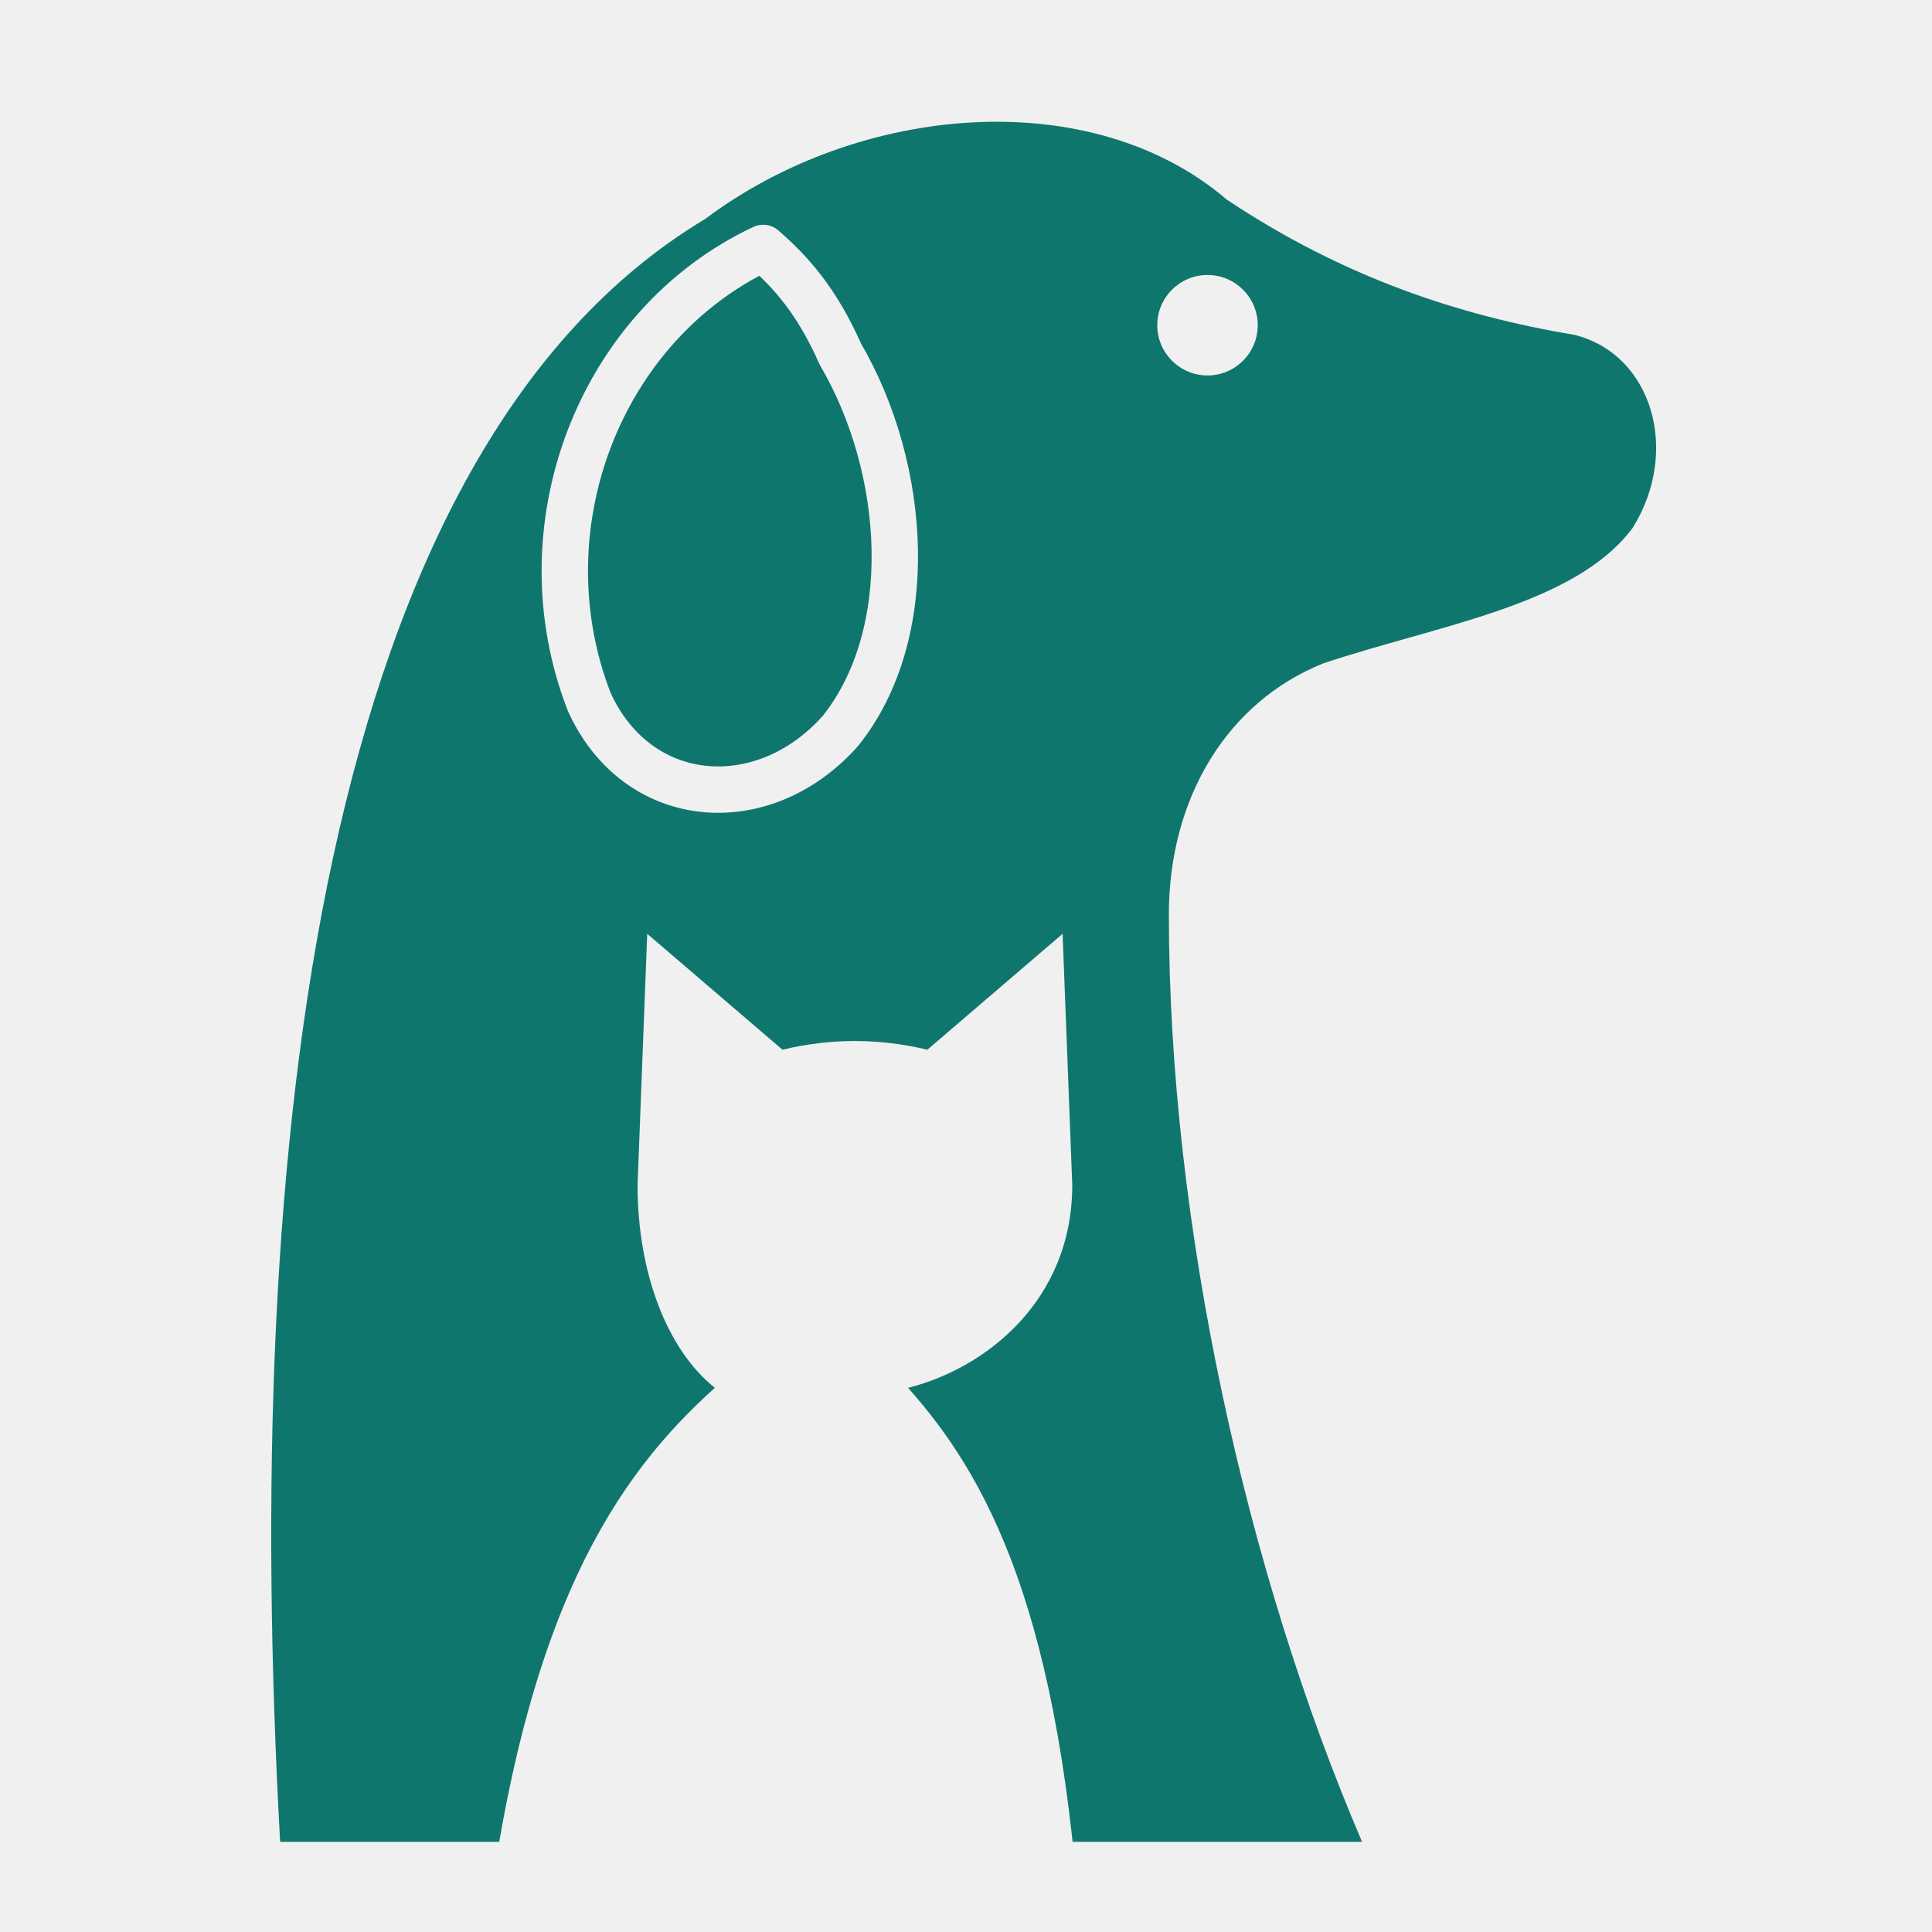
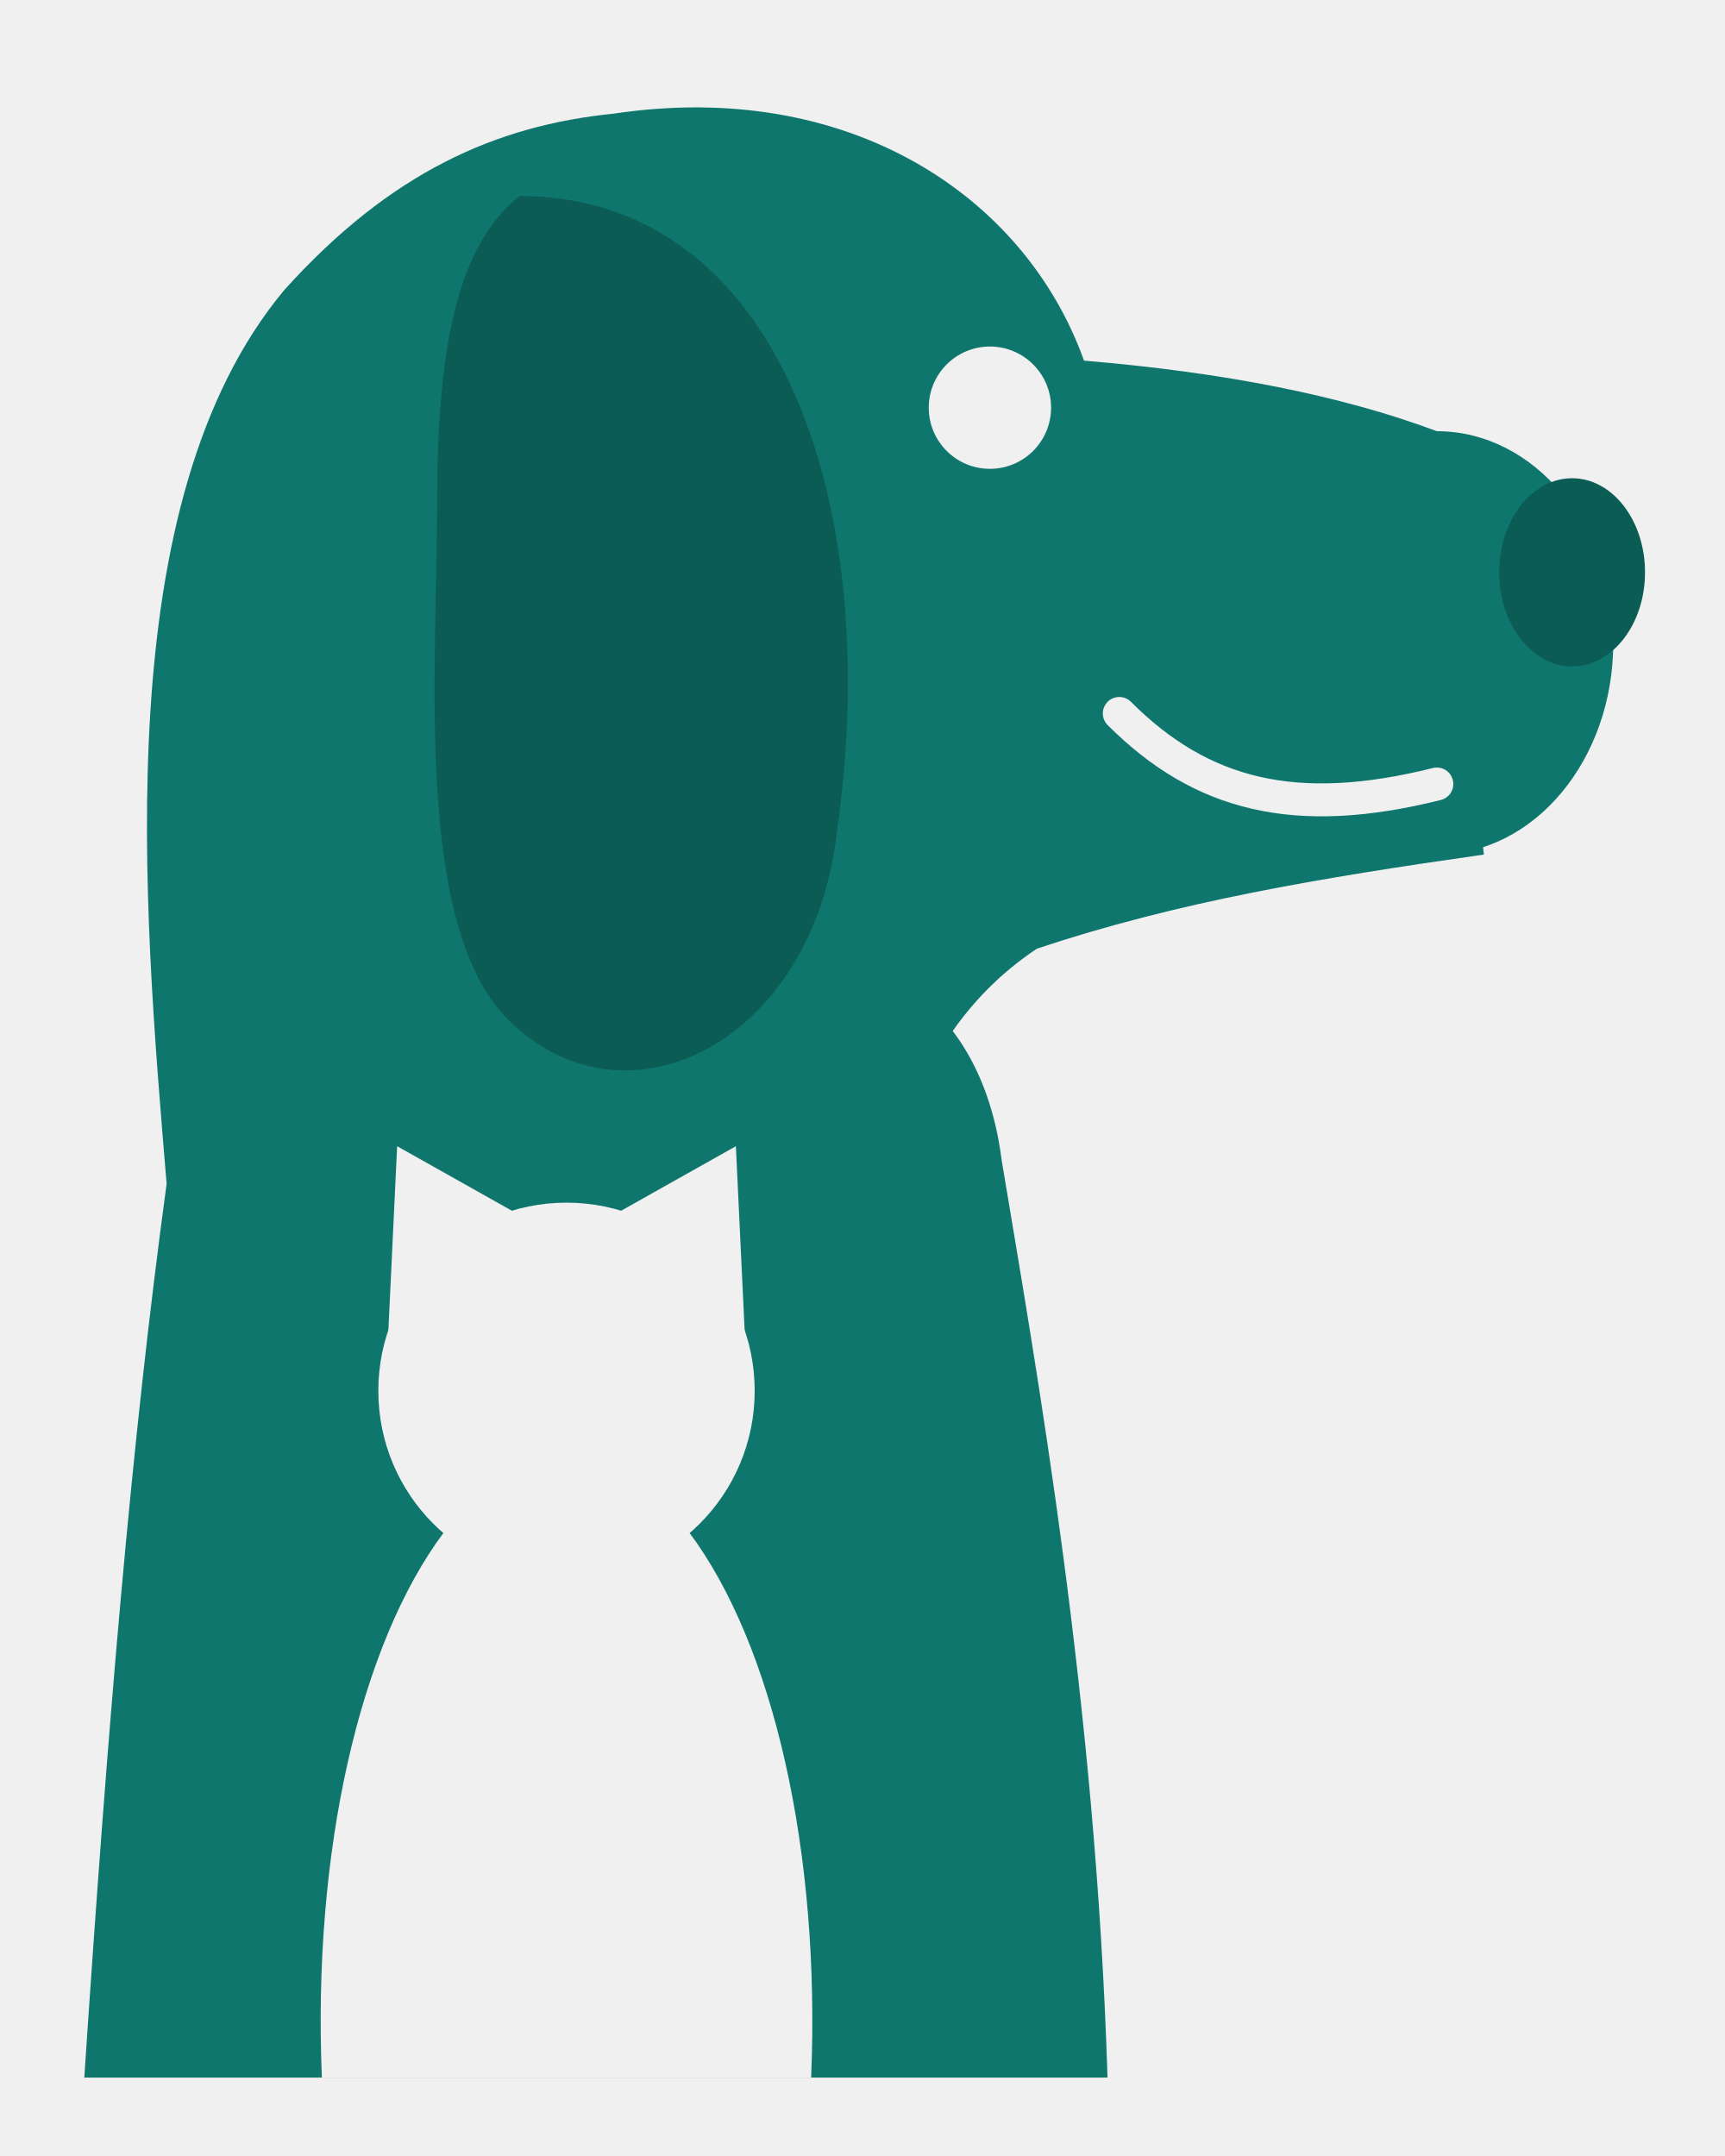
- <svg xmlns="http://www.w3.org/2000/svg" viewBox="0 0 120 120">
+ <svg xmlns="http://www.w3.org/2000/svg" viewBox="20 0 88 110">
  <defs>
-     <mask id="m0" maskUnits="userSpaceOnUse" x="0" y="0" width="120" height="120">
-       <rect width="120" height="120" fill="#fff" />
-       <path d="M40.5 78 L41 65 L48 71 C50.5 70.4 53 70.4 55.5 71 L62.5 65 L63 78 C63 84 58.5 87.5 54.5 88.5 C58.5 93 62.5 100 63.5 118 L32.5 118 C34.5 100 39.5 93 44.5 88.5 C42 86.5 40.5 82.5 40.5 78 Z" fill="#000" />
-       <path d="M47 29.5 C38.5 33.5 34.5 44 38 53 C40.5 58.5 47 59 51 54.5 C55 49.5 54.5 41 51 35 C49.8 32.3 48.5 30.8 47 29.5" fill="none" stroke="#000" stroke-width="2.4" stroke-linecap="round" />
-       <circle cx="70" cy="33.5" r="2.6" fill="#000" />
+     <mask id="k0" maskUnits="userSpaceOnUse" x="-20" y="-20" width="260" height="360">
+       <rect x="-20" y="-20" width="260" height="360" fill="#fff" />
+       <circle cx="130" cy="58" r="5.2" fill="#000" />
+       <path d="M168 90 C156 93 148 91 141 84" fill="none" stroke="#000" stroke-width="2.8" stroke-linecap="round" />
+       <g transform="translate(94 200) scale(.8) translate(-30 -100)">
+         <g fill="#000">
+           <circle cx="30" cy="27" r="20" />
+           <path d="M11 22 L12 1 L28 10 Z" />
+           <path d="M49 22 L48 1 L32 10 Z" />
+           <path d="M17 42 C8 54 3 76 4 100 L56 100 C57 76 52 54 43 42 Z" />
+         </g>
+       </g>
    </mask>
  </defs>
-   <g transform="translate(-9 -20) scale(1.2)">
-     <g mask="url(#m0)">
-       <path d="M22 112 C20 76 24 40 44 28 C52 22 64 21 71 27 C77 31 83 33 89 34 C93 35 94.5 40 92 44 C89 48 82 49 76 51 C71 53 68 58 68 64 C68 80 72 98 78 112 Z" fill="#0f766e" />
+   <g transform="translate(-7.5 -14) scale(.6)">
+     <g mask="url(#k0)">
+       <g fill="#0f766e">
+         <path d="M60 124 C58 100 55 66 70 48 C79 38 88 34 98 33 C118 30 133 40 138 54 C150 55 160 57 168 60 L172 96 C158 98 146 100 134 104 C128 108 124 114 122 122 L100 134 Z" />
+         <ellipse cx="168" cy="78" rx="15" ry="18" />
+         <path d="M60 124 C57 146 55 170 53 200 L140 200 C139 168 134 140 131 122 C130 114 126 108 120 106 L100 96 Z" />
+         <ellipse cx="179.5" cy="72" rx="6.2" ry="8" fill="#0c5c56" />
+         <path fill="#0c5c56" d="M90 40 C112 40 121 66 117 94 C115 112 99 120 89 110 C81 102 83 80 83 66 C83 52 85 44 90 40 Z" />
+       </g>
    </g>
  </g>
</svg>
